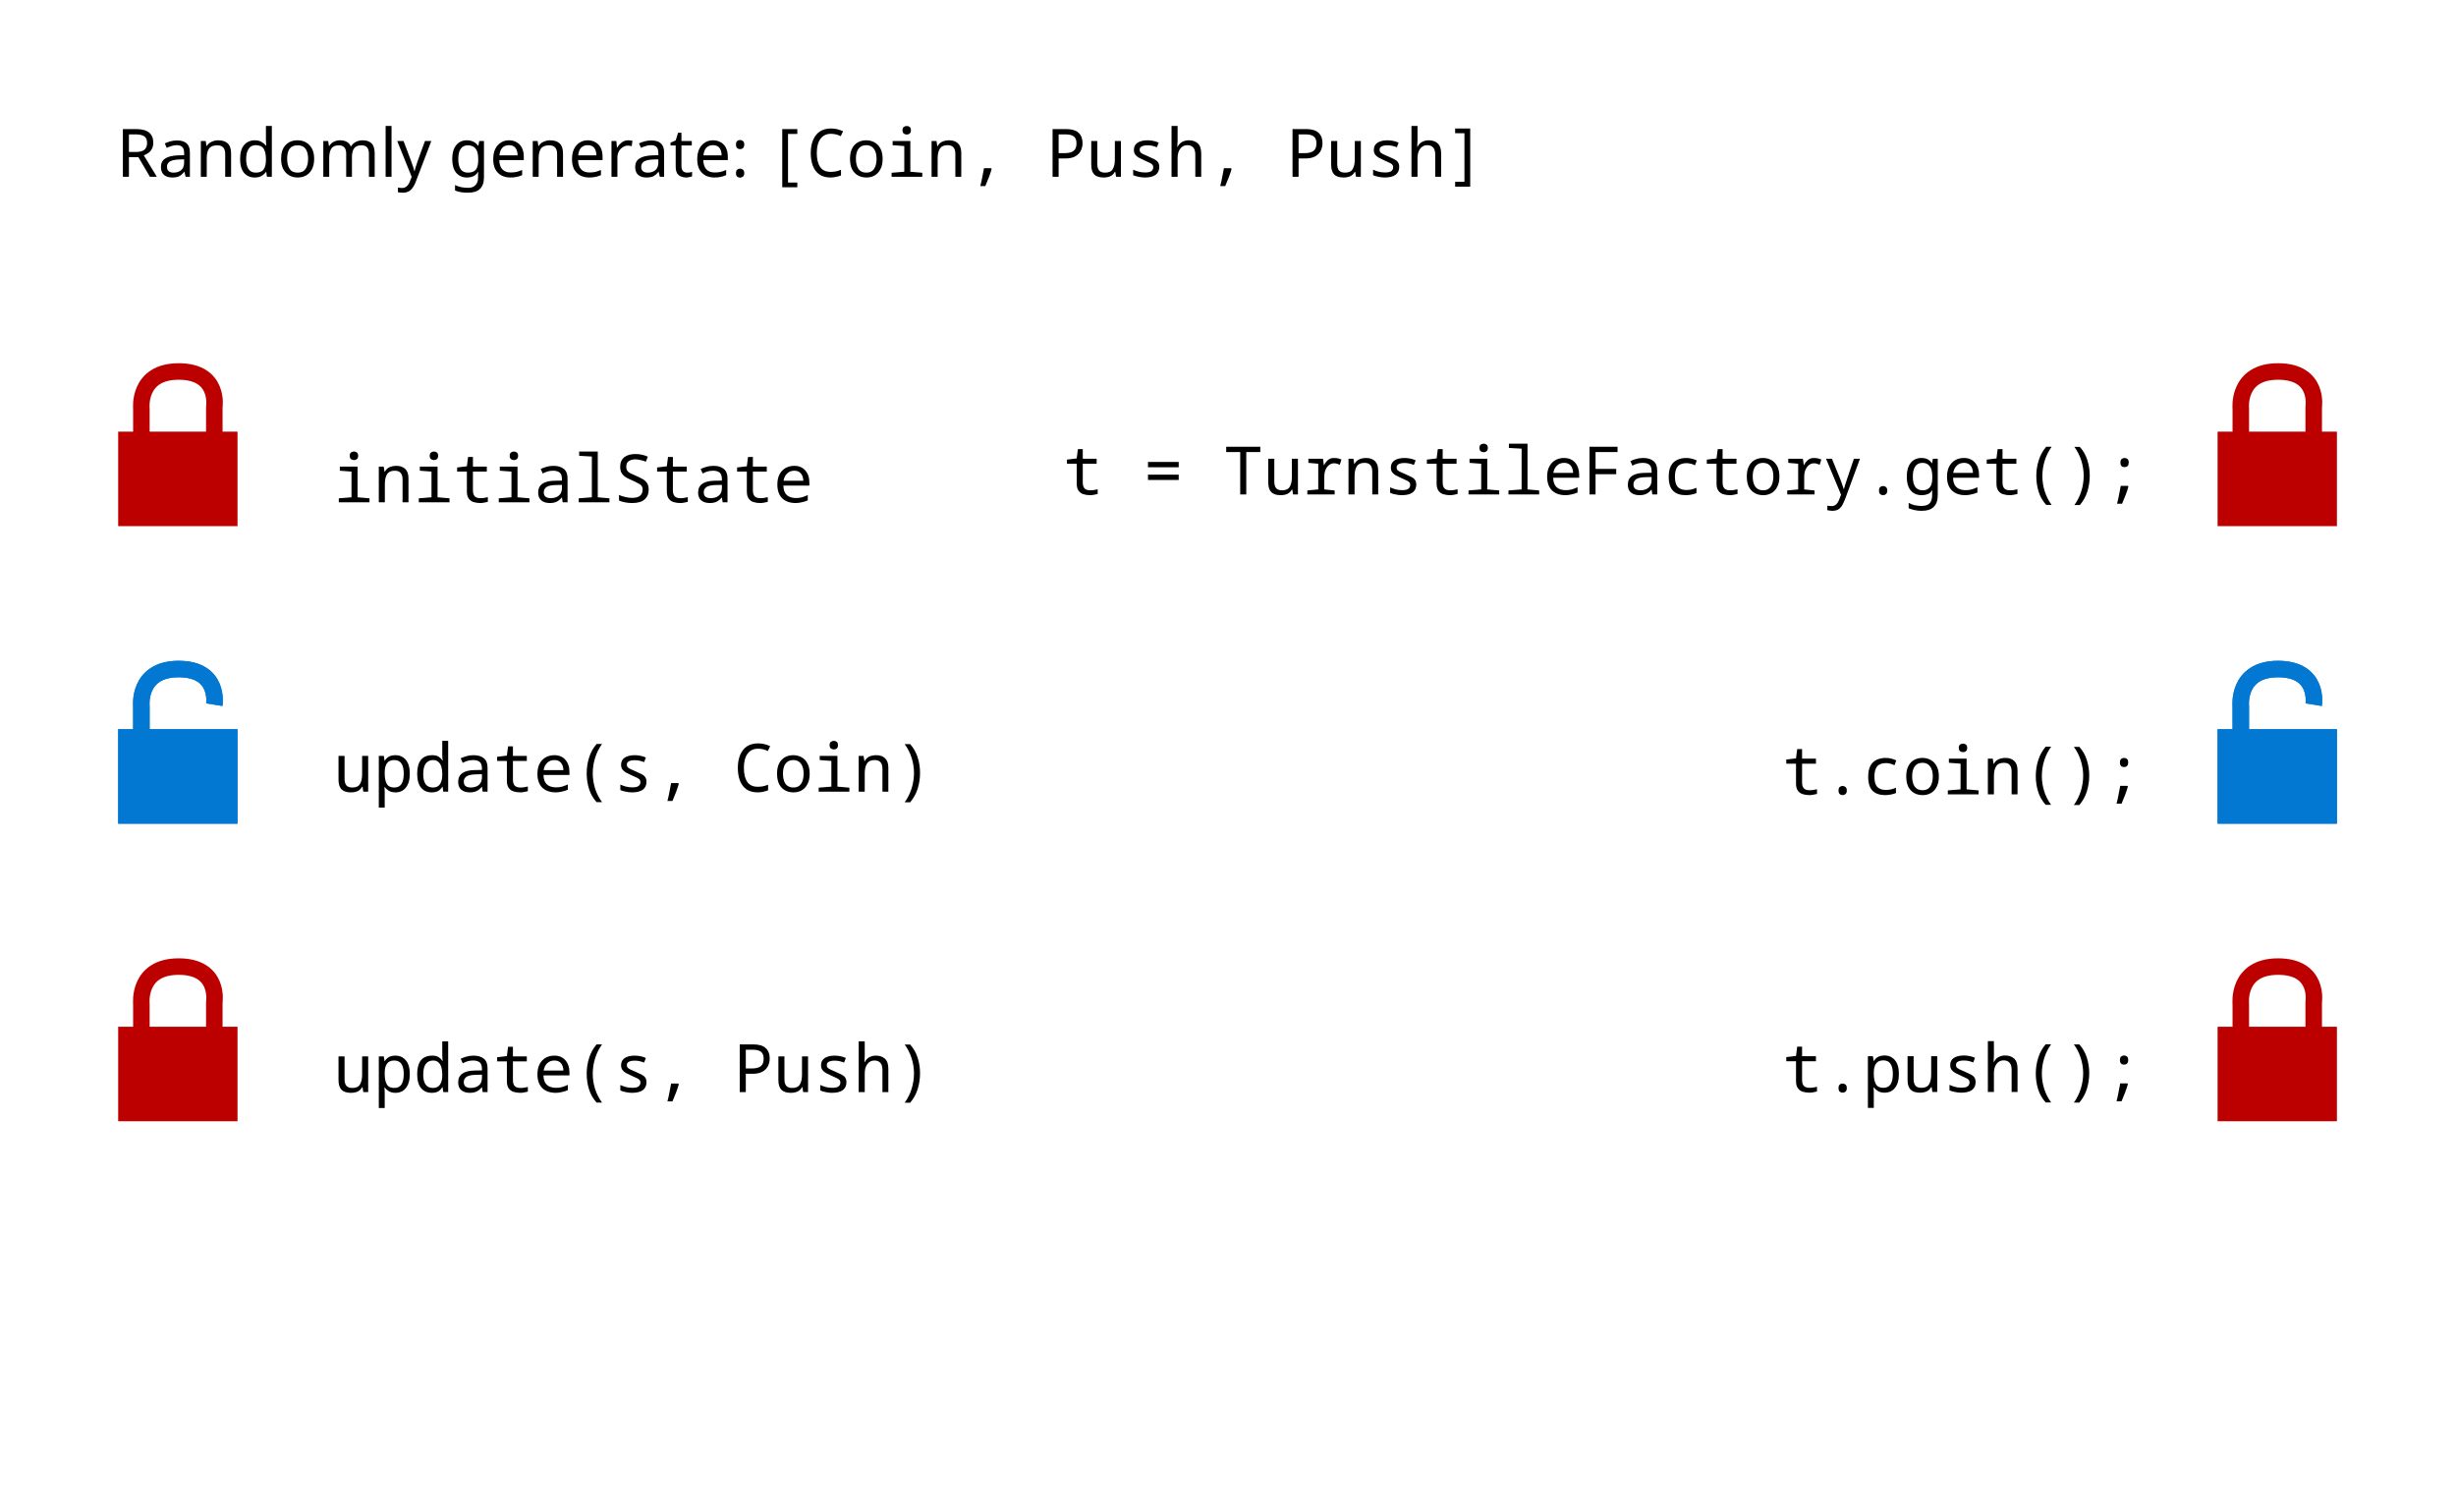
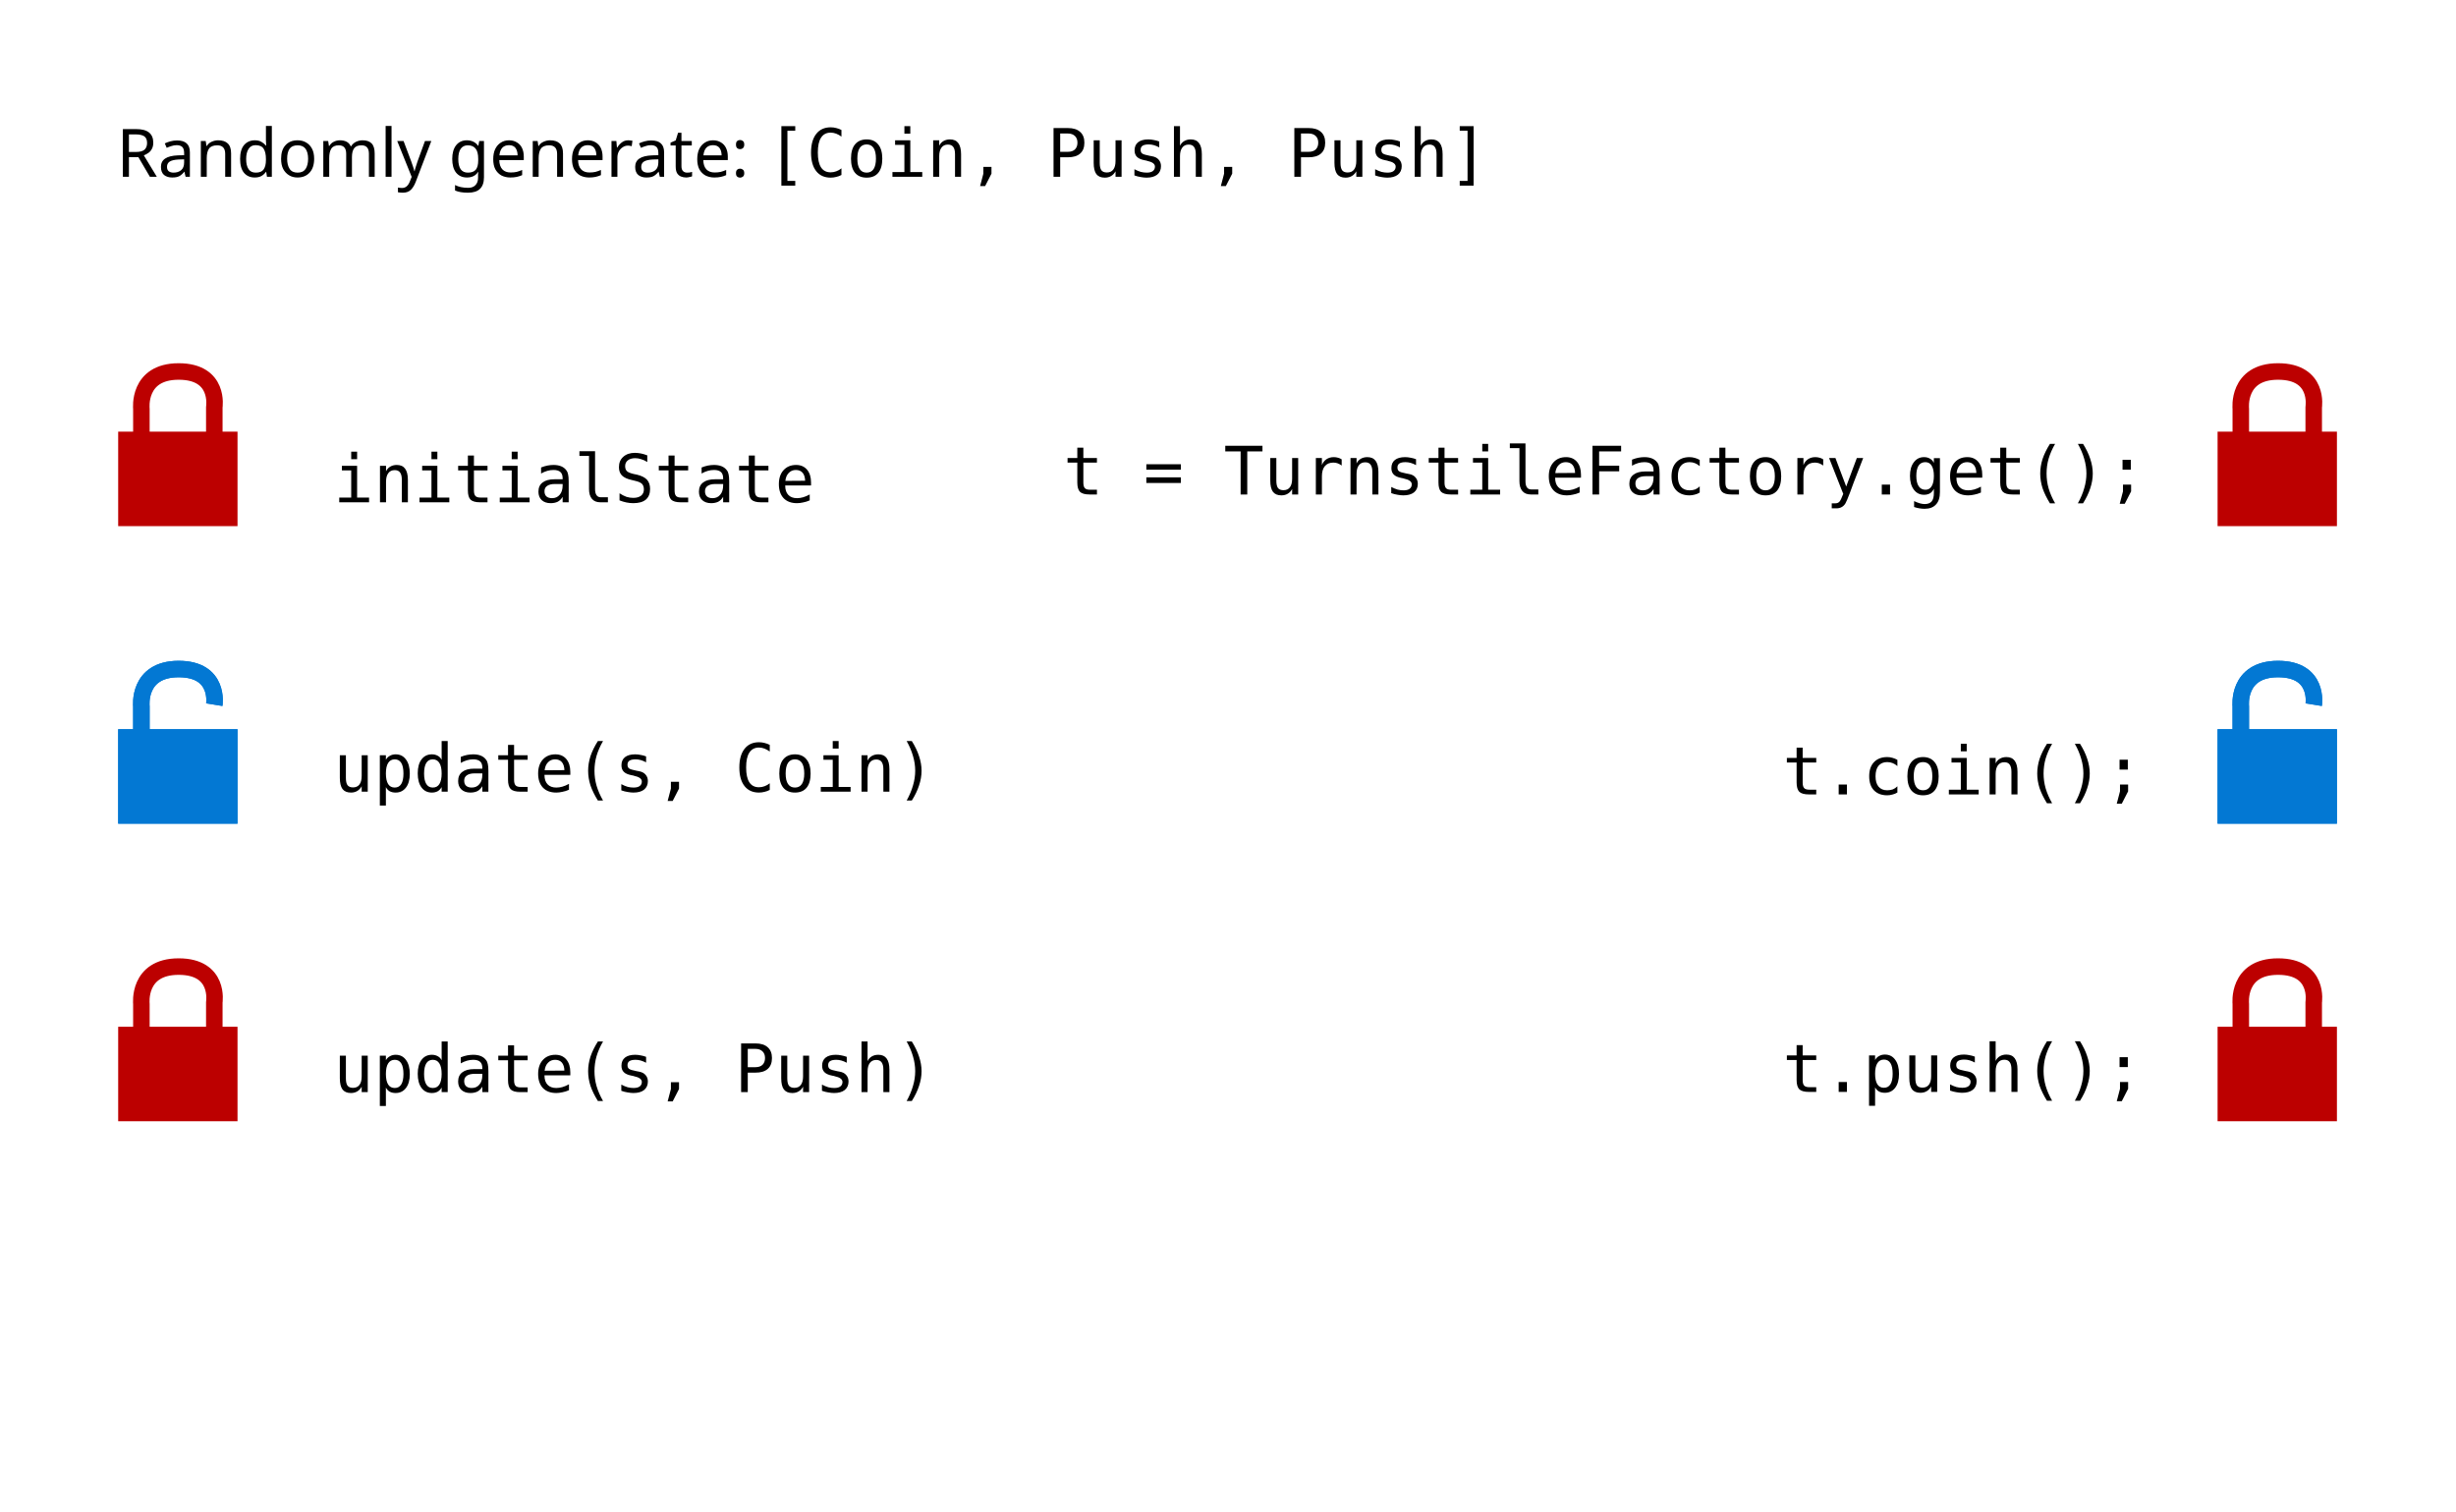
<svg xmlns="http://www.w3.org/2000/svg" width="260mm" height="160mm" viewBox="0 0 260 160" version="1.1" id="svg8">
  <defs id="defs2" />
  <g id="layer1" transform="translate(0,-137)">
    <text xml:space="preserve" style="font-style:normal;font-weight:normal;font-size:10.583px;line-height:6.615px;font-family:sans-serif;letter-spacing:0px;word-spacing:0px;fill:#000000;fill-opacity:1;stroke:none;stroke-width:0.265" x="12.322" y="155.712" id="text4506">
-       <tspan id="tspan4504" x="12.322" y="155.712" style="font-size:7.056px;stroke-width:0.265">Randomly generate: <tspan style="font-style:normal;font-variant:normal;font-weight:normal;font-stretch:normal;font-size:7.056px;font-family:'Noto Sans Mono';-inkscape-font-specification:'Noto Sans Mono'" id="tspan4508">[Coin, Push, Push]</tspan>
+       <tspan id="tspan4504" x="12.322" y="155.712" style="font-size:7.056px;stroke-width:0.265">Randomly generate: <tspan style="font-style:normal;font-variant:normal;font-weight:normal;font-stretch:normal;font-size:7.056px;font-family:'DejaVu Sans Mono';-inkscape-font-specification:'DejaVu Sans Mono'" id="tspan4508">[Coin, Push, Push]</tspan>
      </tspan>
    </text>
    <g transform="matrix(0.4642109,0,0,0.4642109,228.0936,146.3267)" id="g4546">
      <path style="fill:none;fill-opacity:1;stroke:#bc0000;stroke-width:3.765;stroke-linecap:butt;stroke-linejoin:round;stroke-miterlimit:4;stroke-dasharray:none;stroke-opacity:1" d="m 19.655,80.117 v -6.993 c 0,0 -0.945,-8.504 8.504,-8.504 9.449,0 8.126,8.126 8.126,8.126 v 7.56" id="path4542" />
      <rect style="opacity:1;fill:#bc0000;fill-opacity:1;stroke:none;stroke-width:2.865;stroke-miterlimit:4;stroke-dasharray:none;stroke-opacity:1" id="rect4544" width="27.214" height="21.545" x="14.363" y="78.341" />
    </g>
    <g id="g4589" transform="translate(-5.820834,41.275)">
      <path id="path4548" d="m 243.038,173.741 v -3.246 c 0,0 -0.439,-3.948 3.948,-3.948 4.387,0 3.772,3.772 3.772,3.772" style="fill:none;fill-opacity:1;stroke:#0378d3;stroke-width:1.748;stroke-linecap:butt;stroke-linejoin:round;stroke-miterlimit:4;stroke-dasharray:none;stroke-opacity:1" />
      <rect y="172.916" x="240.582" height="10.001" width="12.633" id="rect4550" style="opacity:1;fill:#0378d3;fill-opacity:1;stroke:none;stroke-width:1.33;stroke-miterlimit:4;stroke-dasharray:none;stroke-opacity:1" />
    </g>
    <g transform="matrix(0.4642109,0,0,0.4642109,228.0936,209.3227)" id="g4558">
      <path style="fill:none;fill-opacity:1;stroke:#bc0000;stroke-width:3.765;stroke-linecap:butt;stroke-linejoin:round;stroke-miterlimit:4;stroke-dasharray:none;stroke-opacity:1" d="m 19.655,80.117 v -6.993 c 0,0 -0.945,-8.504 8.504,-8.504 9.449,0 8.126,8.126 8.126,8.126 v 7.56" id="path4554" />
      <rect style="opacity:1;fill:#bc0000;fill-opacity:1;stroke:none;stroke-width:2.865;stroke-miterlimit:4;stroke-dasharray:none;stroke-opacity:1" id="rect4556" width="27.214" height="21.545" x="14.363" y="78.341" />
    </g>
    <g id="g4595" transform="translate(-5.820834,41.275)">
      <path style="fill:none;fill-opacity:1;stroke:#0378d3;stroke-width:1.748;stroke-linecap:butt;stroke-linejoin:round;stroke-miterlimit:4;stroke-dasharray:none;stroke-opacity:1" d="m 243.038,173.741 v -3.246 c 0,0 -0.439,-3.948 3.948,-3.948 4.387,0 3.772,3.772 3.772,3.772" id="path4591" />
      <rect style="opacity:1;fill:#0378d3;fill-opacity:1;stroke:none;stroke-width:1.33;stroke-miterlimit:4;stroke-dasharray:none;stroke-opacity:1" id="rect4593" width="12.633" height="10.001" x="240.582" y="172.916" />
    </g>
    <g id="g4601" transform="matrix(0.4642109,0,0,0.4642109,5.843506,146.3267)">
      <path id="path4597" d="m 19.655,80.117 v -6.993 c 0,0 -0.945,-8.504 8.504,-8.504 9.449,0 8.126,8.126 8.126,8.126 v 7.56" style="fill:none;fill-opacity:1;stroke:#bc0000;stroke-width:3.765;stroke-linecap:butt;stroke-linejoin:round;stroke-miterlimit:4;stroke-dasharray:none;stroke-opacity:1" />
      <rect y="78.341" x="14.363" height="21.545" width="27.214" id="rect4599" style="opacity:1;fill:#bc0000;fill-opacity:1;stroke:none;stroke-width:2.865;stroke-miterlimit:4;stroke-dasharray:none;stroke-opacity:1" />
    </g>
    <g id="g4607" transform="translate(-228.071,41.275)">
      <path style="fill:none;fill-opacity:1;stroke:#0378d3;stroke-width:1.748;stroke-linecap:butt;stroke-linejoin:round;stroke-miterlimit:4;stroke-dasharray:none;stroke-opacity:1" d="m 243.038,173.741 v -3.246 c 0,0 -0.439,-3.948 3.948,-3.948 4.387,0 3.772,3.772 3.772,3.772" id="path4603" />
      <rect style="opacity:1;fill:#0378d3;fill-opacity:1;stroke:none;stroke-width:1.33;stroke-miterlimit:4;stroke-dasharray:none;stroke-opacity:1" id="rect4605" width="12.633" height="10.001" x="240.582" y="172.916" />
    </g>
    <g id="g4613" transform="matrix(0.4642109,0,0,0.4642109,5.843506,209.3227)">
      <path id="path4609" d="m 19.655,80.117 v -6.993 c 0,0 -0.945,-8.504 8.504,-8.504 9.449,0 8.126,8.126 8.126,8.126 v 7.56" style="fill:none;fill-opacity:1;stroke:#bc0000;stroke-width:3.765;stroke-linecap:butt;stroke-linejoin:round;stroke-miterlimit:4;stroke-dasharray:none;stroke-opacity:1" />
      <rect y="78.341" x="14.363" height="21.545" width="27.214" id="rect4611" style="opacity:1;fill:#bc0000;fill-opacity:1;stroke:none;stroke-width:2.865;stroke-miterlimit:4;stroke-dasharray:none;stroke-opacity:1" />
    </g>
    <g id="g4625" transform="translate(-228.071,41.275)">
      <path id="path4621" d="m 243.038,173.741 v -3.246 c 0,0 -0.439,-3.948 3.948,-3.948 4.387,0 3.772,3.772 3.772,3.772" style="fill:none;fill-opacity:1;stroke:#0378d3;stroke-width:1.748;stroke-linecap:butt;stroke-linejoin:round;stroke-miterlimit:4;stroke-dasharray:none;stroke-opacity:1" />
      <rect y="172.916" x="240.582" height="10.001" width="12.633" id="rect4623" style="opacity:1;fill:#0378d3;fill-opacity:1;stroke:none;stroke-width:1.33;stroke-miterlimit:4;stroke-dasharray:none;stroke-opacity:1" />
    </g>
    <text xml:space="preserve" style="font-style:normal;font-weight:normal;font-size:10.583px;line-height:6.615px;font-family:sans-serif;letter-spacing:0px;word-spacing:0px;fill:#000000;fill-opacity:1;stroke:none;stroke-width:0.265" x="-7.182" y="238.792" id="text4629">
      <tspan id="tspan4627" x="-7.182" y="244.848" style="stroke-width:0.265" />
    </text>
    <text id="text4633" y="252.607" x="35.303" style="font-style:normal;font-weight:normal;font-size:10.583px;line-height:6.615px;font-family:sans-serif;letter-spacing:0px;word-spacing:0px;fill:#000000;fill-opacity:1;stroke:none;stroke-width:0.265" xml:space="preserve">
-       <tspan style="font-style:normal;font-variant:normal;font-weight:normal;font-stretch:normal;font-size:7.056px;font-family:'Noto Sans Mono';-inkscape-font-specification:'Noto Sans Mono';stroke-width:0.265" y="252.607" x="35.303" id="tspan4631">update(s, Push)</tspan>
+       <tspan style="font-style:normal;font-variant:normal;font-weight:normal;font-stretch:normal;font-size:7.056px;font-family:'DejaVu Sans Mono';-inkscape-font-specification:'DejaVu Sans Mono';stroke-width:0.265" y="252.607" x="35.303" id="tspan4631">update(s, Push)</tspan>
    </text>
    <text id="text4641" y="221.091" x="188.712" style="font-style:normal;font-weight:normal;font-size:10.583px;line-height:6.615px;font-family:sans-serif;letter-spacing:0px;word-spacing:0px;fill:#000000;fill-opacity:1;stroke:none;stroke-width:0.265" xml:space="preserve">
-       <tspan style="font-style:normal;font-variant:normal;font-weight:normal;font-stretch:normal;font-size:7.056px;font-family:'Noto Sans Mono';-inkscape-font-specification:'Noto Sans Mono';stroke-width:0.265" y="221.091" x="188.712" id="tspan4639">t.coin();</tspan>
+       <tspan style="font-style:normal;font-variant:normal;font-weight:normal;font-stretch:normal;font-size:7.056px;font-family:'DejaVu Sans Mono';-inkscape-font-specification:'DejaVu Sans Mono';stroke-width:0.265" y="221.091" x="188.712" id="tspan4639">t.coin();</tspan>
    </text>
    <text xml:space="preserve" style="font-style:normal;font-weight:normal;font-size:10.583px;line-height:6.615px;font-family:sans-serif;letter-spacing:0px;word-spacing:0px;fill:#000000;fill-opacity:1;stroke:none;stroke-width:0.265" x="188.712" y="252.589" id="text4645">
-       <tspan id="tspan4643" x="188.712" y="252.589" style="font-style:normal;font-variant:normal;font-weight:normal;font-stretch:normal;font-size:7.056px;font-family:'Noto Sans Mono';-inkscape-font-specification:'Noto Sans Mono';stroke-width:0.265">t.push();</tspan>
+       <tspan id="tspan4643" x="188.712" y="252.589" style="font-style:normal;font-variant:normal;font-weight:normal;font-stretch:normal;font-size:7.056px;font-family:'DejaVu Sans Mono';-inkscape-font-specification:'DejaVu Sans Mono';stroke-width:0.265">t.push();</tspan>
    </text>
    <text xml:space="preserve" style="font-style:normal;font-weight:normal;font-size:10.583px;line-height:6.615px;font-family:sans-serif;letter-spacing:0px;word-spacing:0px;fill:#000000;fill-opacity:1;stroke:none;stroke-width:0.265" x="112.561" y="189.341" id="text4654">
-       <tspan id="tspan4652" x="112.561" y="189.341" style="font-style:normal;font-variant:normal;font-weight:normal;font-stretch:normal;font-size:7.056px;font-family:'Noto Sans Mono';-inkscape-font-specification:'Noto Sans Mono';stroke-width:0.265">t = TurnstileFactory.get();</tspan>
+       <tspan id="tspan4652" x="112.561" y="189.341" style="font-style:normal;font-variant:normal;font-weight:normal;font-stretch:normal;font-size:7.056px;font-family:'DejaVu Sans Mono';-inkscape-font-specification:'DejaVu Sans Mono';stroke-width:0.265">t = TurnstileFactory.get();</tspan>
    </text>
    <text xml:space="preserve" style="font-style:normal;font-weight:normal;font-size:10.583px;line-height:6.615px;font-family:sans-serif;letter-spacing:0px;word-spacing:0px;fill:#000000;fill-opacity:1;stroke:none;stroke-width:0.265" x="35.303" y="220.802" id="text4658">
-       <tspan id="tspan4656" x="35.303" y="220.802" style="font-style:normal;font-variant:normal;font-weight:normal;font-stretch:normal;font-size:7.056px;font-family:'Noto Sans Mono';-inkscape-font-specification:'Noto Sans Mono';stroke-width:0.265">update(s, Coin)</tspan>
+       <tspan id="tspan4656" x="35.303" y="220.802" style="font-style:normal;font-variant:normal;font-weight:normal;font-stretch:normal;font-size:7.056px;font-family:'DejaVu Sans Mono';-inkscape-font-specification:'DejaVu Sans Mono';stroke-width:0.265">update(s, Coin)</tspan>
    </text>
    <text id="text4666" y="190.17" x="35.303" style="font-style:normal;font-weight:normal;font-size:10.583px;line-height:6.615px;font-family:sans-serif;letter-spacing:0px;word-spacing:0px;fill:#000000;fill-opacity:1;stroke:none;stroke-width:0.265" xml:space="preserve">
-       <tspan style="font-style:normal;font-variant:normal;font-weight:normal;font-stretch:normal;font-size:7.056px;font-family:'Noto Sans Mono';-inkscape-font-specification:'Noto Sans Mono';stroke-width:0.265" y="190.17" x="35.303" id="tspan4664">initialState</tspan>
+       <tspan style="font-style:normal;font-variant:normal;font-weight:normal;font-stretch:normal;font-size:7.056px;font-family:'DejaVu Sans Mono';-inkscape-font-specification:'DejaVu Sans Mono';stroke-width:0.265" y="190.17" x="35.303" id="tspan4664">initialState</tspan>
    </text>
  </g>
</svg>
